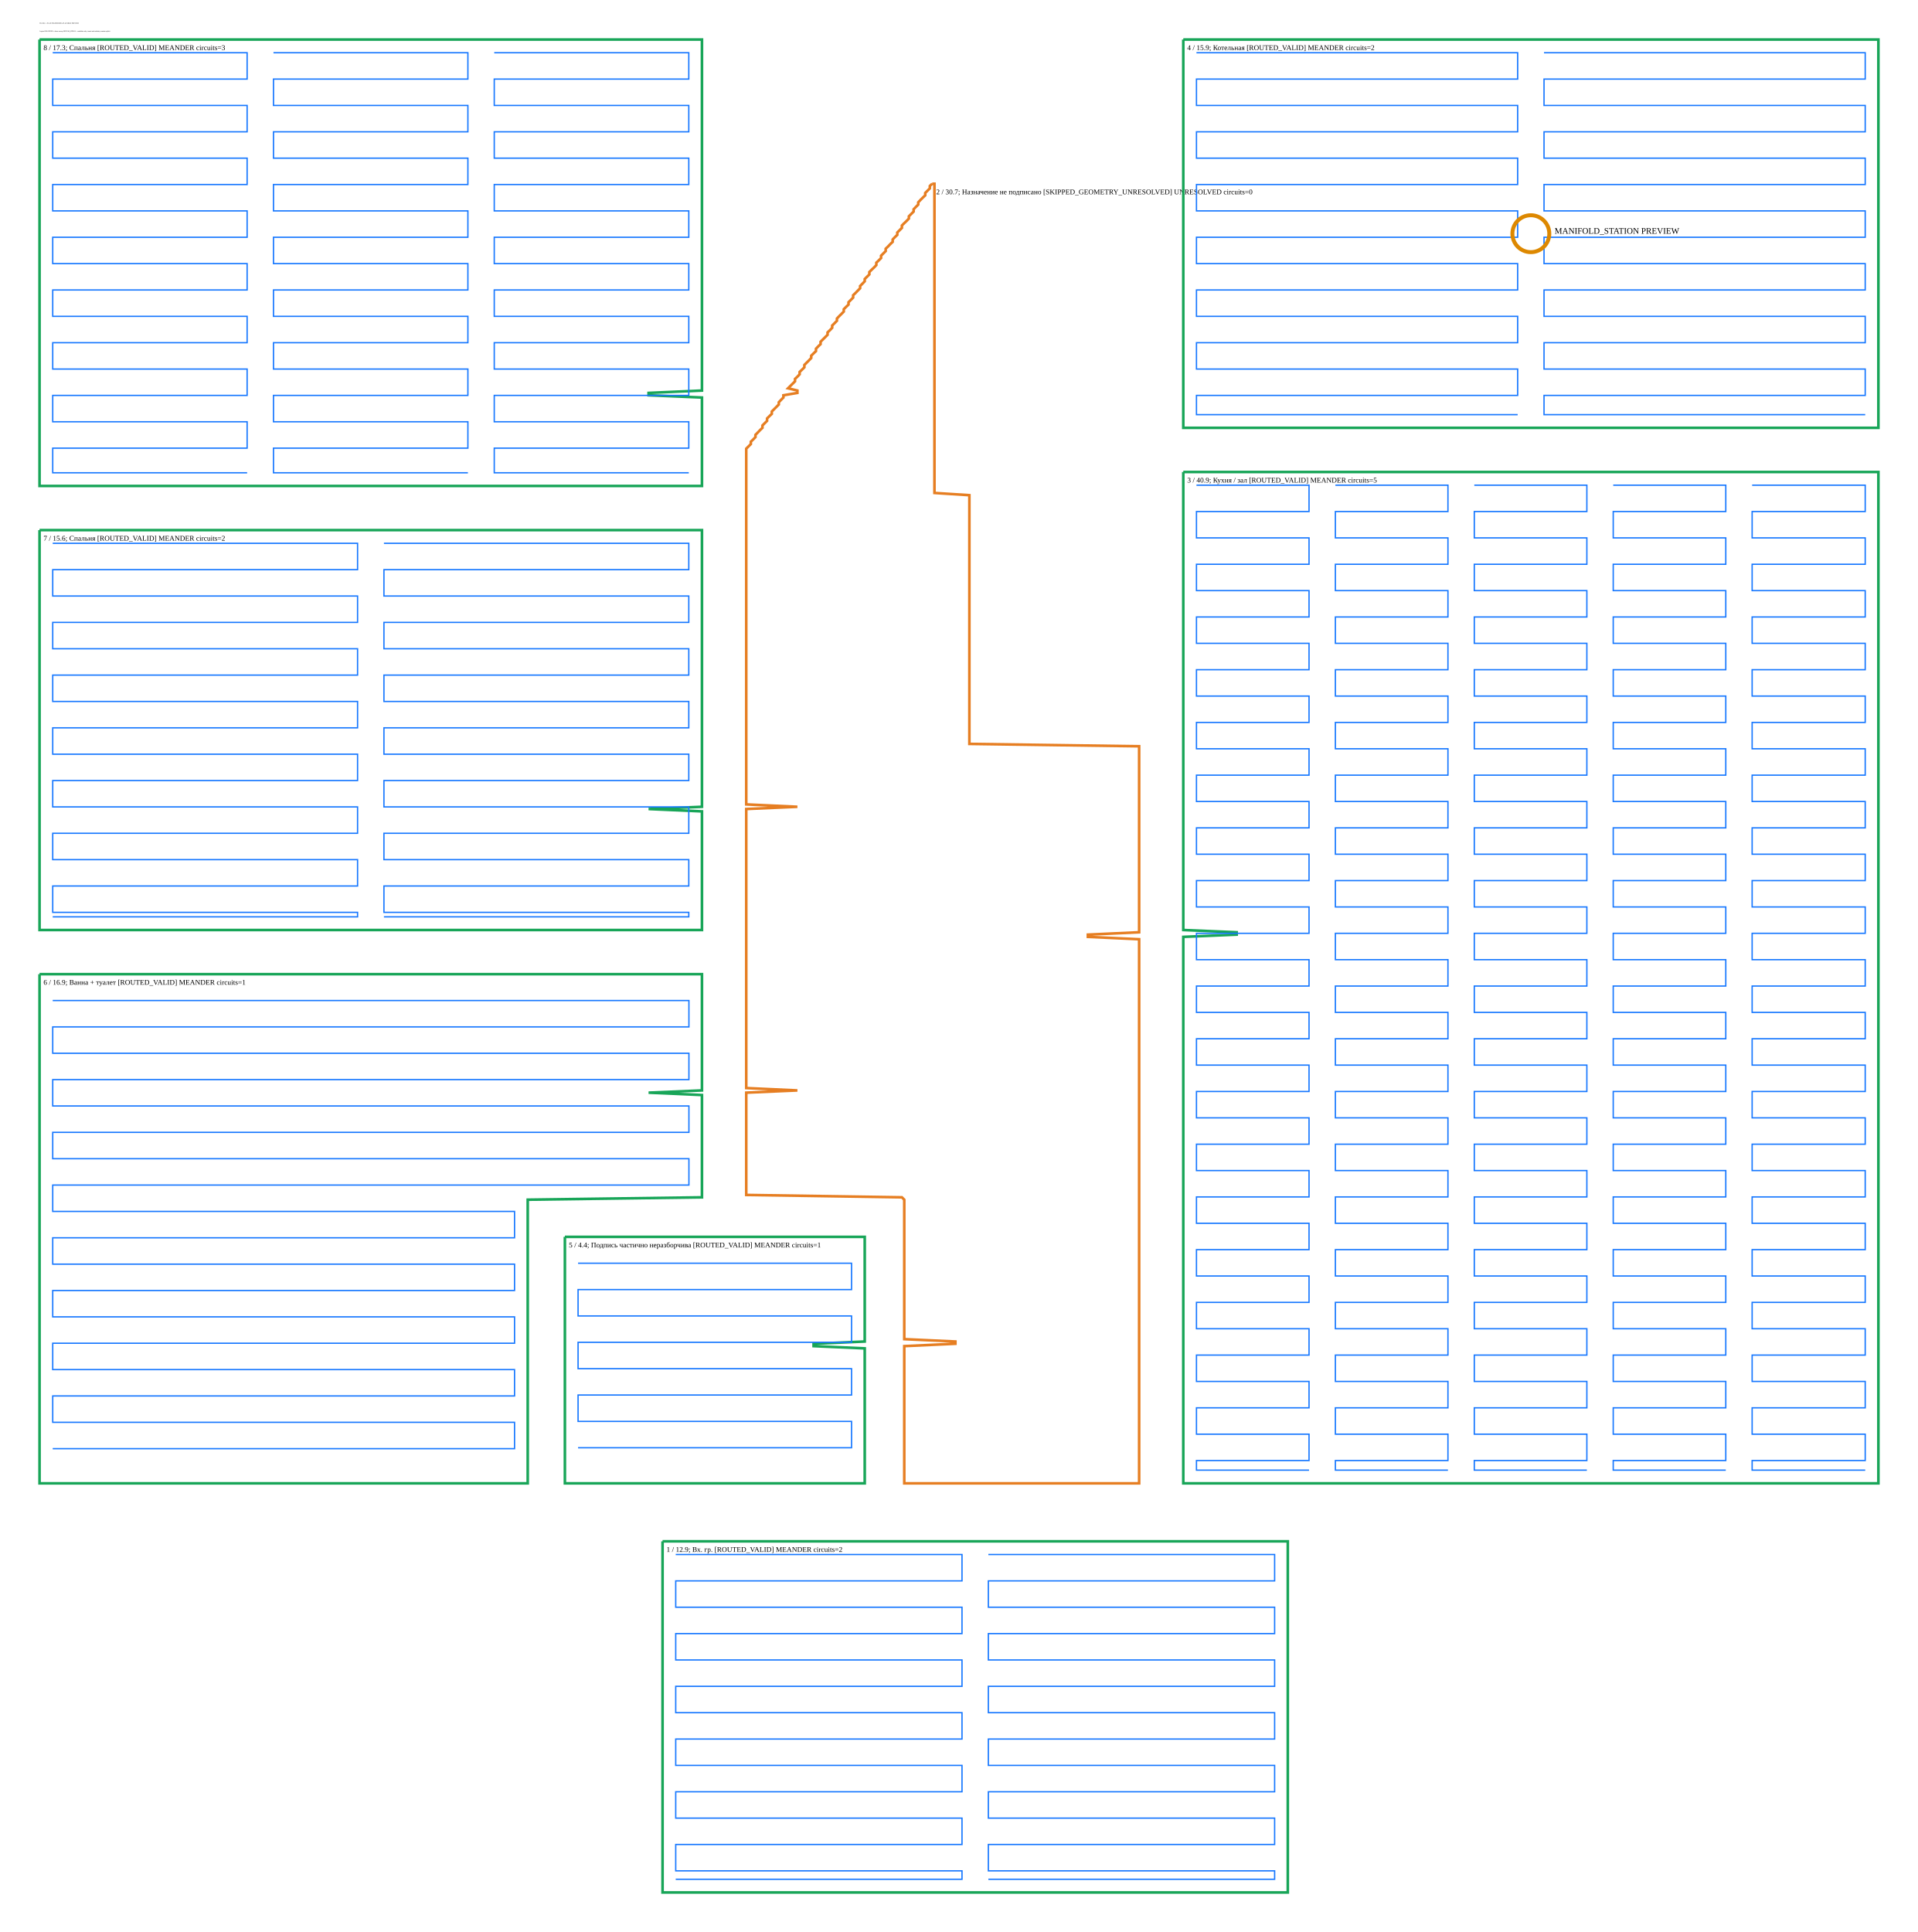
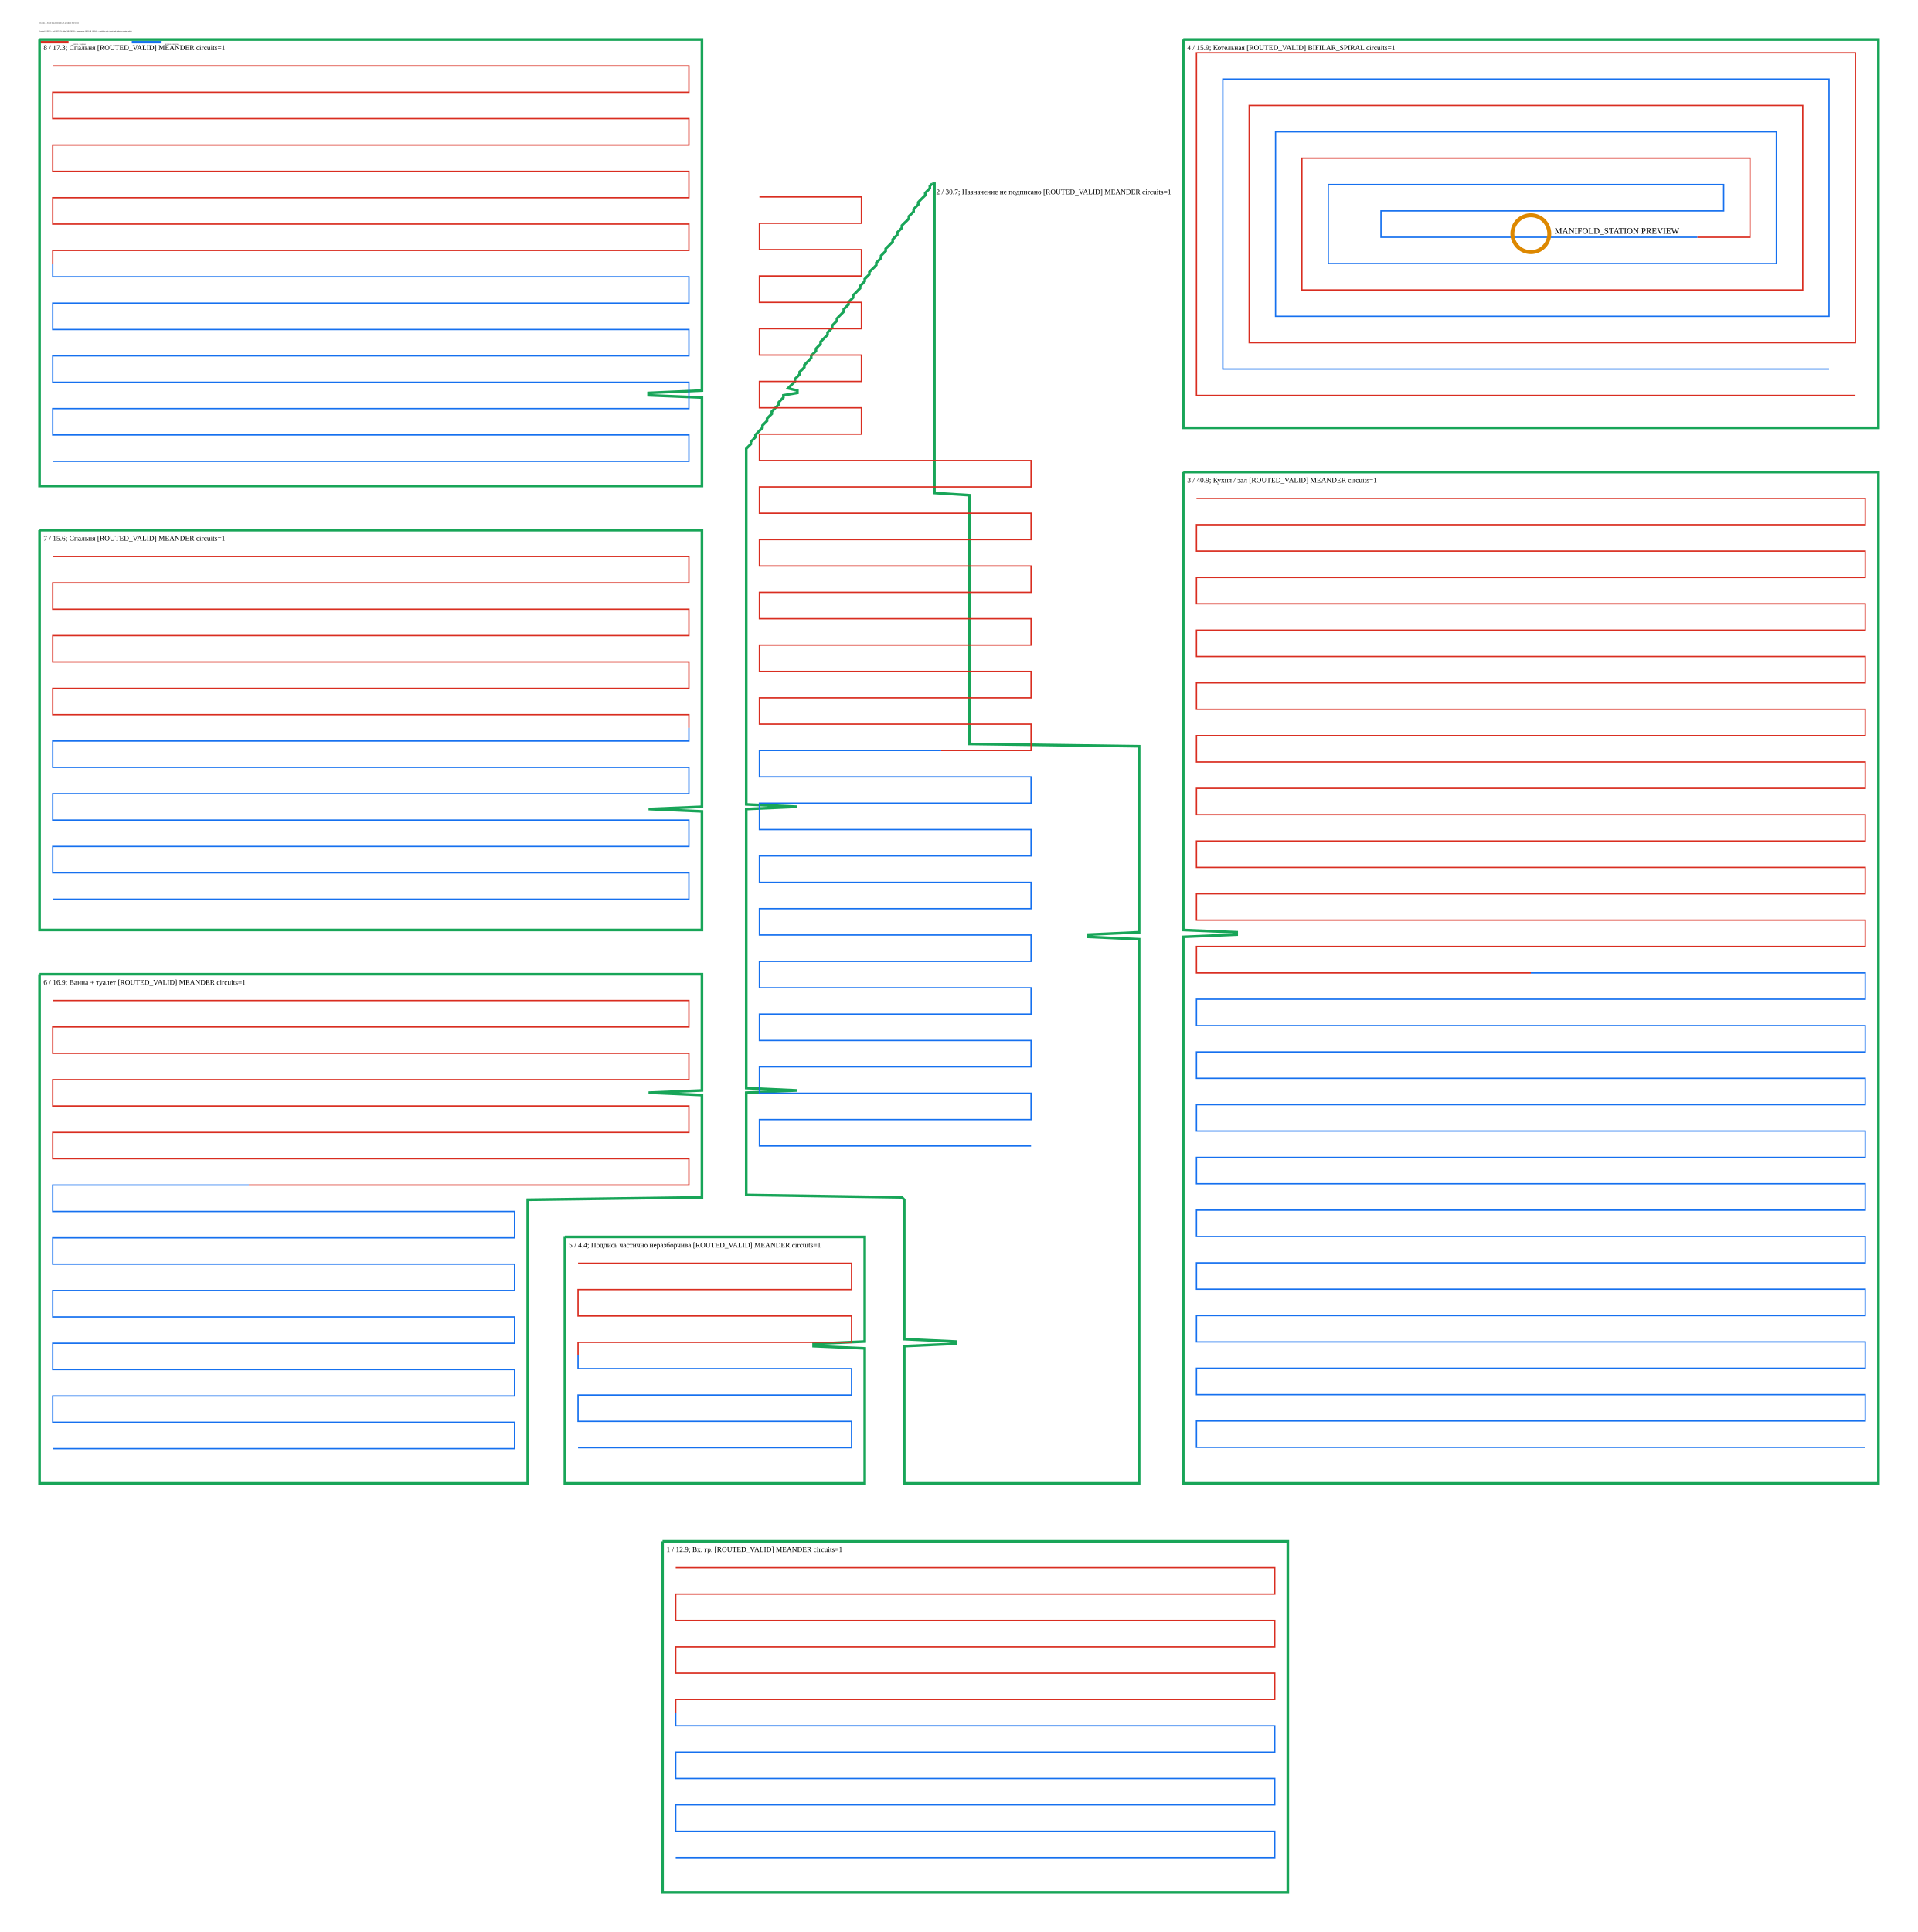
<svg xmlns="http://www.w3.org/2000/svg" viewBox="3969 5115 14552 14658">
  <text x="4269" y="5295">FLOOR_1_PLAN ENGINEERING-PLAUSIBLE PREVIEW</text>
-   <text x="4269" y="5355">Legend: MEANDER = dense sweep; BIFILAR_SPIRAL = candidate only; transit and authority remain explicit</text>
+   <text x="4269" y="5355">Legend: SUPPLY = red; RETURN = blue; MEANDER = dense sweep; BIFILAR_SPIRAL = candidate only; transit and authority remain explicit</text>
+   <g data-layer="legend">
+     <line data-flow-role="supply" x1="4269" y1="5435" x2="4489" y2="5435" stroke="#d92d20" stroke-width="18" />
+     <text x="4519" y="5455">SUPPLY / ПОДАЧА</text>
+     <line data-flow-role="return" x1="4969" y1="5435" x2="5189" y2="5435" stroke="#1570ef" stroke-width="18" />
+     <text x="5219" y="5455">RETURN / ОБРАТКА</text>
+   </g>
  <path data-layer="room-boundary" data-room-id="FLOOR_1_PLAN:d82596ad96a4009a:ROOM" d="M 8996,16809 L 8996,19473 L 13740,19473 L 13740,16809 L 8996,16809" fill="none" stroke="#18a558" stroke-width="20" />
-   <path data-layer="coverage-route" data-room-id="FLOOR_1_PLAN:d82596ad96a4009a:ROOM" data-circuit-id="FLOOR_1_PLAN:d82596ad96a4009a:ROOM/circuit-1" d="M 9096,16909 L 11268,16909 L 11268,16909 L 11268,17109 L 9096,17109 L 9096,17109 L 9096,17309 L 11268,17309 L 11268,17309 L 11268,17509 L 9096,17509 L 9096,17509 L 9096,17709 L 11268,17709 L 11268,17709 L 11268,17909 L 9096,17909 L 9096,17909 L 9096,18109 L 11268,18109 L 11268,18109 L 11268,18309 L 9096,18309 L 9096,18309 L 9096,18509 L 11268,18509 L 11268,18509 L 11268,18709 L 9096,18709 L 9096,18709 L 9096,18909 L 11268,18909 L 11268,18909 L 11268,19109 L 9096,19109 L 9096,19109 L 9096,19309 L 11268,19309 L 11268,19309 L 11268,19373 L 9096,19373" fill="none" stroke="#1677ff" stroke-width="10" />
-   <path data-layer="coverage-route" data-room-id="FLOOR_1_PLAN:d82596ad96a4009a:ROOM" data-circuit-id="FLOOR_1_PLAN:d82596ad96a4009a:ROOM/circuit-2" d="M 11468,16909 L 13640,16909 L 13640,16909 L 13640,17109 L 11468,17109 L 11468,17109 L 11468,17309 L 13640,17309 L 13640,17309 L 13640,17509 L 11468,17509 L 11468,17509 L 11468,17709 L 13640,17709 L 13640,17709 L 13640,17909 L 11468,17909 L 11468,17909 L 11468,18109 L 13640,18109 L 13640,18109 L 13640,18309 L 11468,18309 L 11468,18309 L 11468,18509 L 13640,18509 L 13640,18509 L 13640,18709 L 11468,18709 L 11468,18709 L 11468,18909 L 13640,18909 L 13640,18909 L 13640,19109 L 11468,19109 L 11468,19109 L 11468,19309 L 13640,19309 L 13640,19309 L 13640,19373 L 11468,19373" fill="none" stroke="#1677ff" stroke-width="10" />
-   <text x="9026" y="16889" font-size="55">1 / 12.9; Вх. гр. [ROUTED_VALID] MEANDER circuits=2</text>
-   <path data-layer="room-boundary" data-room-id="FLOOR_1_PLAN:23e1c19b1e8cd7bd:ROOM" d="M 11042,6509 L 11024,6526 L 11024,6544 L 11006,6562 L 10989,6579 L 10989,6597 L 10971,6614 L 10953,6632 L 10936,6650 L 10936,6667 L 10918,6685 L 10901,6703 L 10901,6720 L 10883,6738 L 10865,6756 L 10865,6773 L 10848,6791 L 10830,6808 L 10812,6826 L 10812,6844 L 10795,6861 L 10777,6879 L 10777,6897 L 10759,6914 L 10742,6932 L 10742,6950 L 10724,6967 L 10707,6985 L 10689,7002 L 10689,7020 L 10671,7038 L 10654,7055 L 10654,7073 L 10636,7091 L 10618,7108 L 10618,7126 L 10601,7144 L 10583,7161 L 10565,7179 L 10565,7197 L 10548,7214 L 10530,7232 L 10530,7249 L 10513,7267 L 10495,7285 L 10495,7302 L 10477,7320 L 10460,7338 L 10442,7355 L 10442,7373 L 10424,7391 L 10407,7408 L 10407,7426 L 10389,7443 L 10371,7461 L 10371,7479 L 10354,7496 L 10336,7514 L 10319,7532 L 10319,7549 L 10301,7567 L 10283,7585 L 10283,7602 L 10266,7620 L 10248,7637 L 10248,7655 L 10230,7673 L 10213,7690 L 10195,7708 L 10195,7726 L 10177,7743 L 10160,7761 L 10160,7779 L 10142,7796 L 10124,7814 L 10124,7831 L 10107,7849 L 10089,7867 L 10072,7884 L 10072,7902 L 10054,7920 L 10036,7937 L 10036,7955 L 10019,7973 L 10001,7990 L 10001,8008 L 9983,8026 L 9966,8043 L 9948,8061 L 10019,8078 L 10019,8096 L 9913,8114 L 9913,8131 L 9895,8149 L 9878,8167 L 9878,8184 L 9860,8202 L 9842,8220 L 9825,8237 L 9825,8255 L 9807,8272 L 9789,8290 L 9789,8308 L 9772,8325 L 9754,8343 L 9754,8361 L 9736,8378 L 9719,8396 L 9701,8414 L 9701,8431 L 9684,8449 L 9666,8466 L 9666,8484 L 9648,8502 L 9631,8519 L 9631,11218 L 10019,11236 L 9631,11253 L 9631,13370 L 10019,13388 L 9631,13405 L 9631,14181 L 10812,14199 L 10830,14217 L 10830,15275 L 11218,15293 L 11218,15310 L 10830,15328 L 10830,16369 L 12612,16369 L 12612,12241 L 12223,12223 L 12223,12206 L 12612,12188 L 12612,10777 L 11324,10759 L 11324,8872 L 11059,8855 L 11059,6509 L 11042,6509" fill="none" stroke="#e67e22" stroke-width="20" />
-   <text x="11072" y="6589" font-size="55">2 / 30.7; Назначение не подписано [SKIPPED_GEOMETRY_UNRESOLVED] UNRESOLVED circuits=0</text>
+   <path data-layer="coverage-route" data-flow-role="supply" data-room-id="FLOOR_1_PLAN:d82596ad96a4009a:ROOM" data-circuit-id="FLOOR_1_PLAN:d82596ad96a4009a:ROOM/circuit-1" d="M 9096,17009 L 13641,17009 L 13641,17209 L 9096,17209 L 9096,17409 L 13641,17409 L 13641,17609 L 9096,17609 L 9096,17809 L 13641,17809 L 13641,18009 L 9096,18009 L 9096,18109" fill="none" stroke="#d92d20" stroke-width="10" />
+   <path data-layer="coverage-route" data-flow-role="return" data-room-id="FLOOR_1_PLAN:d82596ad96a4009a:ROOM" data-circuit-id="FLOOR_1_PLAN:d82596ad96a4009a:ROOM/circuit-1" d="M 9096,18109 L 9096,18209 L 13641,18209 L 13641,18409 L 9096,18409 L 9096,18609 L 13641,18609 L 13641,18809 L 9096,18809 L 9096,19009 L 13641,19009 L 13641,19209 L 9096,19209" fill="none" stroke="#1570ef" stroke-width="10" />
+   <text x="9026" y="16889" font-size="55">1 / 12.9; Вх. гр. [ROUTED_VALID] MEANDER circuits=1</text>
+   <path data-layer="room-boundary" data-room-id="FLOOR_1_PLAN:23e1c19b1e8cd7bd:ROOM" d="M 11042,6509 L 11024,6526 L 11024,6544 L 11006,6562 L 10989,6579 L 10989,6597 L 10971,6614 L 10953,6632 L 10936,6650 L 10936,6667 L 10918,6685 L 10901,6703 L 10901,6720 L 10883,6738 L 10865,6756 L 10865,6773 L 10848,6791 L 10830,6808 L 10812,6826 L 10812,6844 L 10795,6861 L 10777,6879 L 10777,6897 L 10759,6914 L 10742,6932 L 10742,6950 L 10724,6967 L 10707,6985 L 10689,7002 L 10689,7020 L 10671,7038 L 10654,7055 L 10654,7073 L 10636,7091 L 10618,7108 L 10618,7126 L 10601,7144 L 10583,7161 L 10565,7179 L 10565,7197 L 10548,7214 L 10530,7232 L 10530,7249 L 10513,7267 L 10495,7285 L 10495,7302 L 10477,7320 L 10460,7338 L 10442,7355 L 10442,7373 L 10424,7391 L 10407,7408 L 10407,7426 L 10389,7443 L 10371,7461 L 10371,7479 L 10354,7496 L 10336,7514 L 10319,7532 L 10319,7549 L 10301,7567 L 10283,7585 L 10283,7602 L 10266,7620 L 10248,7637 L 10248,7655 L 10230,7673 L 10213,7690 L 10195,7708 L 10195,7726 L 10177,7743 L 10160,7761 L 10160,7779 L 10142,7796 L 10124,7814 L 10124,7831 L 10107,7849 L 10089,7867 L 10072,7884 L 10072,7902 L 10054,7920 L 10036,7937 L 10036,7955 L 10019,7973 L 10001,7990 L 10001,8008 L 9983,8026 L 9966,8043 L 9948,8061 L 10019,8078 L 10019,8096 L 9913,8114 L 9913,8131 L 9895,8149 L 9878,8167 L 9878,8184 L 9860,8202 L 9842,8220 L 9825,8237 L 9825,8255 L 9807,8272 L 9789,8290 L 9789,8308 L 9772,8325 L 9754,8343 L 9754,8361 L 9736,8378 L 9719,8396 L 9701,8414 L 9701,8431 L 9684,8449 L 9666,8466 L 9666,8484 L 9648,8502 L 9631,8519 L 9631,11218 L 10019,11236 L 9631,11253 L 9631,13370 L 10019,13388 L 9631,13405 L 9631,14181 L 10812,14199 L 10830,14217 L 10830,15275 L 11218,15293 L 11218,15310 L 10830,15328 L 10830,16369 L 12612,16369 L 12612,12241 L 12223,12223 L 12223,12206 L 12612,12188 L 12612,10777 L 11324,10759 L 11324,8872 L 11059,8855 L 11059,6509 L 11042,6509" fill="none" stroke="#18a558" stroke-width="20" />
+   <path data-layer="coverage-route" data-flow-role="supply" data-room-id="FLOOR_1_PLAN:23e1c19b1e8cd7bd:ROOM" data-circuit-id="FLOOR_1_PLAN:23e1c19b1e8cd7bd:ROOM/circuit-1" d="M 9731,6609 L 10505,6609 L 10505,6809 L 9731,6809 L 9731,7009 L 10505,7009 L 10505,7209 L 9731,7209 L 9731,7409 L 10505,7409 L 10505,7609 L 9731,7609 L 9731,7809 L 10505,7809 L 10505,8009 L 9731,8009 L 9731,8209 L 10505,8209 L 10505,8409 L 9731,8409 L 9731,8609 L 11792,8609 L 11792,8809 L 9731,8809 L 9731,9009 L 11792,9009 L 11792,9209 L 9731,9209 L 9731,9409 L 11792,9409 L 11792,9609 L 9731,9609 L 9731,9809 L 11792,9809 L 11792,10009 L 9731,10009 L 9731,10209 L 11792,10209 L 11792,10409 L 9731,10409 L 9731,10609 L 11792,10609 L 11792,10809 L 11110,10809" fill="none" stroke="#d92d20" stroke-width="10" />
+   <path data-layer="coverage-route" data-flow-role="return" data-room-id="FLOOR_1_PLAN:23e1c19b1e8cd7bd:ROOM" data-circuit-id="FLOOR_1_PLAN:23e1c19b1e8cd7bd:ROOM/circuit-1" d="M 11110,10809 L 9731,10809 L 9731,11009 L 11792,11009 L 11792,11209 L 9731,11209 L 9731,11409 L 11792,11409 L 11792,11609 L 9731,11609 L 9731,11809 L 11792,11809 L 11792,12009 L 9731,12009 L 9731,12209 L 11792,12209 L 11792,12409 L 9731,12409 L 9731,12609 L 11792,12609 L 11792,12809 L 9731,12809 L 9731,13009 L 11792,13009 L 11792,13209 L 9731,13209 L 9731,13409 L 11792,13409 L 11792,13609 L 9731,13609 L 9731,13809 L 11792,13809" fill="none" stroke="#1570ef" stroke-width="10" />
+   <text x="11072" y="6589" font-size="55">2 / 30.7; Назначение не подписано [ROUTED_VALID] MEANDER circuits=1</text>
  <path data-layer="room-boundary" data-room-id="FLOOR_1_PLAN:dbda1f3916917c37:ROOM" d="M 12947,8696 L 12947,12171 L 13352,12188 L 13352,12206 L 12947,12223 L 12947,16369 L 18221,16369 L 18221,8696 L 12947,8696" fill="none" stroke="#18a558" stroke-width="20" />
-   <path data-layer="coverage-route" data-room-id="FLOOR_1_PLAN:dbda1f3916917c37:ROOM" data-circuit-id="FLOOR_1_PLAN:dbda1f3916917c37:ROOM/circuit-1" d="M 13047,8796 L 13901,8796 L 13901,8796 L 13901,8996 L 13047,8996 L 13047,8996 L 13047,9196 L 13901,9196 L 13901,9196 L 13901,9396 L 13047,9396 L 13047,9396 L 13047,9596 L 13901,9596 L 13901,9596 L 13901,9796 L 13047,9796 L 13047,9796 L 13047,9996 L 13901,9996 L 13901,9996 L 13901,10196 L 13047,10196 L 13047,10196 L 13047,10396 L 13901,10396 L 13901,10396 L 13901,10596 L 13047,10596 L 13047,10596 L 13047,10796 L 13901,10796 L 13901,10796 L 13901,10996 L 13047,10996 L 13047,10996 L 13047,11196 L 13901,11196 L 13901,11196 L 13901,11396 L 13047,11396 L 13047,11396 L 13047,11596 L 13901,11596 L 13901,11596 L 13901,11796 L 13047,11796 L 13047,11796 L 13047,11996 L 13901,11996 L 13901,11996 L 13901,12196 L 13047,12196 L 13047,12196 L 13047,12396 L 13901,12396 L 13901,12396 L 13901,12596 L 13047,12596 L 13047,12596 L 13047,12796 L 13901,12796 L 13901,12796 L 13901,12996 L 13047,12996 L 13047,12996 L 13047,13196 L 13901,13196 L 13901,13196 L 13901,13396 L 13047,13396 L 13047,13396 L 13047,13596 L 13901,13596 L 13901,13596 L 13901,13796 L 13047,13796 L 13047,13796 L 13047,13996 L 13901,13996 L 13901,13996 L 13901,14196 L 13047,14196 L 13047,14196 L 13047,14396 L 13901,14396 L 13901,14396 L 13901,14596 L 13047,14596 L 13047,14596 L 13047,14796 L 13901,14796 L 13901,14796 L 13901,14996 L 13047,14996 L 13047,14996 L 13047,15196 L 13901,15196 L 13901,15196 L 13901,15396 L 13047,15396 L 13047,15396 L 13047,15596 L 13901,15596 L 13901,15596 L 13901,15796 L 13047,15796 L 13047,15796 L 13047,15996 L 13901,15996 L 13901,15996 L 13901,16196 L 13047,16196 L 13047,16196 L 13047,16269 L 13901,16269" fill="none" stroke="#1677ff" stroke-width="10" />
-   <path data-layer="coverage-route" data-room-id="FLOOR_1_PLAN:dbda1f3916917c37:ROOM" data-circuit-id="FLOOR_1_PLAN:dbda1f3916917c37:ROOM/circuit-2" d="M 14101,8796 L 14955,8796 L 14955,8796 L 14955,8996 L 14101,8996 L 14101,8996 L 14101,9196 L 14955,9196 L 14955,9196 L 14955,9396 L 14101,9396 L 14101,9396 L 14101,9596 L 14955,9596 L 14955,9596 L 14955,9796 L 14101,9796 L 14101,9796 L 14101,9996 L 14955,9996 L 14955,9996 L 14955,10196 L 14101,10196 L 14101,10196 L 14101,10396 L 14955,10396 L 14955,10396 L 14955,10596 L 14101,10596 L 14101,10596 L 14101,10796 L 14955,10796 L 14955,10796 L 14955,10996 L 14101,10996 L 14101,10996 L 14101,11196 L 14955,11196 L 14955,11196 L 14955,11396 L 14101,11396 L 14101,11396 L 14101,11596 L 14955,11596 L 14955,11596 L 14955,11796 L 14101,11796 L 14101,11796 L 14101,11996 L 14955,11996 L 14955,11996 L 14955,12196 L 14101,12196 L 14101,12196 L 14101,12396 L 14955,12396 L 14955,12396 L 14955,12596 L 14101,12596 L 14101,12596 L 14101,12796 L 14955,12796 L 14955,12796 L 14955,12996 L 14101,12996 L 14101,12996 L 14101,13196 L 14955,13196 L 14955,13196 L 14955,13396 L 14101,13396 L 14101,13396 L 14101,13596 L 14955,13596 L 14955,13596 L 14955,13796 L 14101,13796 L 14101,13796 L 14101,13996 L 14955,13996 L 14955,13996 L 14955,14196 L 14101,14196 L 14101,14196 L 14101,14396 L 14955,14396 L 14955,14396 L 14955,14596 L 14101,14596 L 14101,14596 L 14101,14796 L 14955,14796 L 14955,14796 L 14955,14996 L 14101,14996 L 14101,14996 L 14101,15196 L 14955,15196 L 14955,15196 L 14955,15396 L 14101,15396 L 14101,15396 L 14101,15596 L 14955,15596 L 14955,15596 L 14955,15796 L 14101,15796 L 14101,15796 L 14101,15996 L 14955,15996 L 14955,15996 L 14955,16196 L 14101,16196 L 14101,16196 L 14101,16269 L 14955,16269" fill="none" stroke="#1677ff" stroke-width="10" />
-   <path data-layer="coverage-route" data-room-id="FLOOR_1_PLAN:dbda1f3916917c37:ROOM" data-circuit-id="FLOOR_1_PLAN:dbda1f3916917c37:ROOM/circuit-3" d="M 15155,8796 L 16009,8796 L 16009,8796 L 16009,8996 L 15155,8996 L 15155,8996 L 15155,9196 L 16009,9196 L 16009,9196 L 16009,9396 L 15155,9396 L 15155,9396 L 15155,9596 L 16009,9596 L 16009,9596 L 16009,9796 L 15155,9796 L 15155,9796 L 15155,9996 L 16009,9996 L 16009,9996 L 16009,10196 L 15155,10196 L 15155,10196 L 15155,10396 L 16009,10396 L 16009,10396 L 16009,10596 L 15155,10596 L 15155,10596 L 15155,10796 L 16009,10796 L 16009,10796 L 16009,10996 L 15155,10996 L 15155,10996 L 15155,11196 L 16009,11196 L 16009,11196 L 16009,11396 L 15155,11396 L 15155,11396 L 15155,11596 L 16009,11596 L 16009,11596 L 16009,11796 L 15155,11796 L 15155,11796 L 15155,11996 L 16009,11996 L 16009,11996 L 16009,12196 L 15155,12196 L 15155,12196 L 15155,12396 L 16009,12396 L 16009,12396 L 16009,12596 L 15155,12596 L 15155,12596 L 15155,12796 L 16009,12796 L 16009,12796 L 16009,12996 L 15155,12996 L 15155,12996 L 15155,13196 L 16009,13196 L 16009,13196 L 16009,13396 L 15155,13396 L 15155,13396 L 15155,13596 L 16009,13596 L 16009,13596 L 16009,13796 L 15155,13796 L 15155,13796 L 15155,13996 L 16009,13996 L 16009,13996 L 16009,14196 L 15155,14196 L 15155,14196 L 15155,14396 L 16009,14396 L 16009,14396 L 16009,14596 L 15155,14596 L 15155,14596 L 15155,14796 L 16009,14796 L 16009,14796 L 16009,14996 L 15155,14996 L 15155,14996 L 15155,15196 L 16009,15196 L 16009,15196 L 16009,15396 L 15155,15396 L 15155,15396 L 15155,15596 L 16009,15596 L 16009,15596 L 16009,15796 L 15155,15796 L 15155,15796 L 15155,15996 L 16009,15996 L 16009,15996 L 16009,16196 L 15155,16196 L 15155,16196 L 15155,16269 L 16009,16269" fill="none" stroke="#1677ff" stroke-width="10" />
-   <path data-layer="coverage-route" data-room-id="FLOOR_1_PLAN:dbda1f3916917c37:ROOM" data-circuit-id="FLOOR_1_PLAN:dbda1f3916917c37:ROOM/circuit-4" d="M 16209,8796 L 17063,8796 L 17063,8796 L 17063,8996 L 16209,8996 L 16209,8996 L 16209,9196 L 17063,9196 L 17063,9196 L 17063,9396 L 16209,9396 L 16209,9396 L 16209,9596 L 17063,9596 L 17063,9596 L 17063,9796 L 16209,9796 L 16209,9796 L 16209,9996 L 17063,9996 L 17063,9996 L 17063,10196 L 16209,10196 L 16209,10196 L 16209,10396 L 17063,10396 L 17063,10396 L 17063,10596 L 16209,10596 L 16209,10596 L 16209,10796 L 17063,10796 L 17063,10796 L 17063,10996 L 16209,10996 L 16209,10996 L 16209,11196 L 17063,11196 L 17063,11196 L 17063,11396 L 16209,11396 L 16209,11396 L 16209,11596 L 17063,11596 L 17063,11596 L 17063,11796 L 16209,11796 L 16209,11796 L 16209,11996 L 17063,11996 L 17063,11996 L 17063,12196 L 16209,12196 L 16209,12196 L 16209,12396 L 17063,12396 L 17063,12396 L 17063,12596 L 16209,12596 L 16209,12596 L 16209,12796 L 17063,12796 L 17063,12796 L 17063,12996 L 16209,12996 L 16209,12996 L 16209,13196 L 17063,13196 L 17063,13196 L 17063,13396 L 16209,13396 L 16209,13396 L 16209,13596 L 17063,13596 L 17063,13596 L 17063,13796 L 16209,13796 L 16209,13796 L 16209,13996 L 17063,13996 L 17063,13996 L 17063,14196 L 16209,14196 L 16209,14196 L 16209,14396 L 17063,14396 L 17063,14396 L 17063,14596 L 16209,14596 L 16209,14596 L 16209,14796 L 17063,14796 L 17063,14796 L 17063,14996 L 16209,14996 L 16209,14996 L 16209,15196 L 17063,15196 L 17063,15196 L 17063,15396 L 16209,15396 L 16209,15396 L 16209,15596 L 17063,15596 L 17063,15596 L 17063,15796 L 16209,15796 L 16209,15796 L 16209,15996 L 17063,15996 L 17063,15996 L 17063,16196 L 16209,16196 L 16209,16196 L 16209,16269 L 17063,16269" fill="none" stroke="#1677ff" stroke-width="10" />
-   <path data-layer="coverage-route" data-room-id="FLOOR_1_PLAN:dbda1f3916917c37:ROOM" data-circuit-id="FLOOR_1_PLAN:dbda1f3916917c37:ROOM/circuit-5" d="M 17263,8796 L 18121,8796 L 18121,8796 L 18121,8996 L 17263,8996 L 17263,8996 L 17263,9196 L 18121,9196 L 18121,9196 L 18121,9396 L 17263,9396 L 17263,9396 L 17263,9596 L 18121,9596 L 18121,9596 L 18121,9796 L 17263,9796 L 17263,9796 L 17263,9996 L 18121,9996 L 18121,9996 L 18121,10196 L 17263,10196 L 17263,10196 L 17263,10396 L 18121,10396 L 18121,10396 L 18121,10596 L 17263,10596 L 17263,10596 L 17263,10796 L 18121,10796 L 18121,10796 L 18121,10996 L 17263,10996 L 17263,10996 L 17263,11196 L 18121,11196 L 18121,11196 L 18121,11396 L 17263,11396 L 17263,11396 L 17263,11596 L 18121,11596 L 18121,11596 L 18121,11796 L 17263,11796 L 17263,11796 L 17263,11996 L 18121,11996 L 18121,11996 L 18121,12196 L 17263,12196 L 17263,12196 L 17263,12396 L 18121,12396 L 18121,12396 L 18121,12596 L 17263,12596 L 17263,12596 L 17263,12796 L 18121,12796 L 18121,12796 L 18121,12996 L 17263,12996 L 17263,12996 L 17263,13196 L 18121,13196 L 18121,13196 L 18121,13396 L 17263,13396 L 17263,13396 L 17263,13596 L 18121,13596 L 18121,13596 L 18121,13796 L 17263,13796 L 17263,13796 L 17263,13996 L 18121,13996 L 18121,13996 L 18121,14196 L 17263,14196 L 17263,14196 L 17263,14396 L 18121,14396 L 18121,14396 L 18121,14596 L 17263,14596 L 17263,14596 L 17263,14796 L 18121,14796 L 18121,14796 L 18121,14996 L 17263,14996 L 17263,14996 L 17263,15196 L 18121,15196 L 18121,15196 L 18121,15396 L 17263,15396 L 17263,15396 L 17263,15596 L 18121,15596 L 18121,15596 L 18121,15796 L 17263,15796 L 17263,15796 L 17263,15996 L 18121,15996 L 18121,15996 L 18121,16196 L 17263,16196 L 17263,16196 L 17263,16269 L 18121,16269" fill="none" stroke="#1677ff" stroke-width="10" />
-   <text x="12977" y="8776" font-size="55">3 / 40.9; Кухня / зал [ROUTED_VALID] MEANDER circuits=5</text>
+   <path data-layer="coverage-route" data-flow-role="supply" data-room-id="FLOOR_1_PLAN:dbda1f3916917c37:ROOM" data-circuit-id="FLOOR_1_PLAN:dbda1f3916917c37:ROOM/circuit-1" d="M 13047,8896 L 18121,8896 L 18121,9096 L 13047,9096 L 13047,9296 L 18121,9296 L 18121,9496 L 13047,9496 L 13047,9696 L 18121,9696 L 18121,9896 L 13047,9896 L 13047,10096 L 18121,10096 L 18121,10296 L 13047,10296 L 13047,10496 L 18121,10496 L 18121,10696 L 13047,10696 L 13047,10896 L 18121,10896 L 18121,11096 L 13047,11096 L 13047,11296 L 18121,11296 L 18121,11496 L 13047,11496 L 13047,11696 L 18121,11696 L 18121,11896 L 13047,11896 L 13047,12096 L 18121,12096 L 18121,12296 L 13047,12296 L 13047,12496 L 15584,12496" fill="none" stroke="#d92d20" stroke-width="10" />
+   <path data-layer="coverage-route" data-flow-role="return" data-room-id="FLOOR_1_PLAN:dbda1f3916917c37:ROOM" data-circuit-id="FLOOR_1_PLAN:dbda1f3916917c37:ROOM/circuit-1" d="M 15584,12496 L 18121,12496 L 18121,12696 L 13047,12696 L 13047,12896 L 18121,12896 L 18121,13096 L 13047,13096 L 13047,13296 L 18121,13296 L 18121,13496 L 13047,13496 L 13047,13696 L 18121,13696 L 18121,13896 L 13047,13896 L 13047,14096 L 18121,14096 L 18121,14296 L 13047,14296 L 13047,14496 L 18121,14496 L 18121,14696 L 13047,14696 L 13047,14896 L 18121,14896 L 18121,15096 L 13047,15096 L 13047,15296 L 18121,15296 L 18121,15496 L 13047,15496 L 13047,15696 L 18121,15696 L 18121,15896 L 13047,15896 L 13047,16096 L 18121,16096" fill="none" stroke="#1570ef" stroke-width="10" />
+   <text x="12977" y="8776" font-size="55">3 / 40.9; Кухня / зал [ROUTED_VALID] MEANDER circuits=1</text>
  <path data-layer="room-boundary" data-room-id="FLOOR_1_PLAN:2c35c0ccf04544b4:ROOM" d="M 12947,5415 L 12947,8361 L 18221,8361 L 18221,5415 L 12947,5415" fill="none" stroke="#18a558" stroke-width="20" />
-   <path data-layer="coverage-route" data-room-id="FLOOR_1_PLAN:2c35c0ccf04544b4:ROOM" data-circuit-id="FLOOR_1_PLAN:2c35c0ccf04544b4:ROOM/circuit-1" d="M 13047,5515 L 15484,5515 L 15484,5515 L 15484,5715 L 13047,5715 L 13047,5715 L 13047,5915 L 15484,5915 L 15484,5915 L 15484,6115 L 13047,6115 L 13047,6115 L 13047,6315 L 15484,6315 L 15484,6315 L 15484,6515 L 13047,6515 L 13047,6515 L 13047,6715 L 15484,6715 L 15484,6715 L 15484,6915 L 13047,6915 L 13047,6915 L 13047,7115 L 15484,7115 L 15484,7115 L 15484,7315 L 13047,7315 L 13047,7315 L 13047,7515 L 15484,7515 L 15484,7515 L 15484,7715 L 13047,7715 L 13047,7715 L 13047,7915 L 15484,7915 L 15484,7915 L 15484,8115 L 13047,8115 L 13047,8115 L 13047,8261 L 15484,8261" fill="none" stroke="#1677ff" stroke-width="10" />
-   <path data-layer="coverage-route" data-room-id="FLOOR_1_PLAN:2c35c0ccf04544b4:ROOM" data-circuit-id="FLOOR_1_PLAN:2c35c0ccf04544b4:ROOM/circuit-2" d="M 15684,5515 L 18121,5515 L 18121,5515 L 18121,5715 L 15684,5715 L 15684,5715 L 15684,5915 L 18121,5915 L 18121,5915 L 18121,6115 L 15684,6115 L 15684,6115 L 15684,6315 L 18121,6315 L 18121,6315 L 18121,6515 L 15684,6515 L 15684,6515 L 15684,6715 L 18121,6715 L 18121,6715 L 18121,6915 L 15684,6915 L 15684,6915 L 15684,7115 L 18121,7115 L 18121,7115 L 18121,7315 L 15684,7315 L 15684,7315 L 15684,7515 L 18121,7515 L 18121,7515 L 18121,7715 L 15684,7715 L 15684,7715 L 15684,7915 L 18121,7915 L 18121,7915 L 18121,8115 L 15684,8115 L 15684,8115 L 15684,8261 L 18121,8261" fill="none" stroke="#1677ff" stroke-width="10" />
-   <text x="12977" y="5495" font-size="55">4 / 15.9; Котельная [ROUTED_VALID] MEANDER circuits=2</text>
+   <path data-layer="coverage-route" data-flow-role="supply" data-room-id="FLOOR_1_PLAN:2c35c0ccf04544b4:ROOM" data-circuit-id="FLOOR_1_PLAN:2c35c0ccf04544b4:ROOM/circuit-1" d="M 18047,8115 L 13047,8115 L 13047,5515 L 18047,5515 L 18047,7715 L 13447,7715 L 13447,5915 L 17647,5915 L 17647,7315 L 13847,7315 L 13847,6315 L 17247,6315 L 17247,6915 L 16847,6915" fill="none" stroke="#d92d20" stroke-width="10" />
+   <path data-layer="coverage-route" data-flow-role="return" data-room-id="FLOOR_1_PLAN:2c35c0ccf04544b4:ROOM" data-circuit-id="FLOOR_1_PLAN:2c35c0ccf04544b4:ROOM/circuit-1" d="M 16847,6915 L 14447,6915 L 14447,6715 L 17047,6715 L 17047,6515 L 14047,6515 L 14047,7115 L 17447,7115 L 17447,6115 L 13647,6115 L 13647,7515 L 17847,7515 L 17847,5715 L 13247,5715 L 13247,7915 L 17847,7915" fill="none" stroke="#1570ef" stroke-width="10" />
+   <text x="12977" y="5495" font-size="55">4 / 15.9; Котельная [ROUTED_VALID] BIFILAR_SPIRAL circuits=1</text>
  <path data-layer="room-boundary" data-room-id="FLOOR_1_PLAN:e8abc7453895cbf7:ROOM" d="M 8255,14499 L 8255,16369 L 10530,16369 L 10530,15345 L 10142,15328 L 10142,15310 L 10530,15293 L 10530,14499 L 8255,14499" fill="none" stroke="#18a558" stroke-width="20" />
-   <path data-layer="coverage-route" data-room-id="FLOOR_1_PLAN:e8abc7453895cbf7:ROOM" data-circuit-id="FLOOR_1_PLAN:e8abc7453895cbf7:ROOM/circuit-1" d="M 8355,14699 L 10430,14699 L 10430,14899 L 8355,14899 L 8355,15099 L 10430,15099 L 10430,15299 L 8355,15299 L 8355,15499 L 10430,15499 L 10430,15699 L 8355,15699 L 8355,15899 L 10430,15899 L 10430,16099 L 8355,16099" fill="none" stroke="#1677ff" stroke-width="10" />
+   <path data-layer="coverage-route" data-flow-role="supply" data-room-id="FLOOR_1_PLAN:e8abc7453895cbf7:ROOM" data-circuit-id="FLOOR_1_PLAN:e8abc7453895cbf7:ROOM/circuit-1" d="M 8355,14699 L 10430,14699 L 10430,14899 L 8355,14899 L 8355,15099 L 10430,15099 L 10430,15299 L 8355,15299 L 8355,15399" fill="none" stroke="#d92d20" stroke-width="10" />
+   <path data-layer="coverage-route" data-flow-role="return" data-room-id="FLOOR_1_PLAN:e8abc7453895cbf7:ROOM" data-circuit-id="FLOOR_1_PLAN:e8abc7453895cbf7:ROOM/circuit-1" d="M 8355,15399 L 8355,15499 L 10430,15499 L 10430,15699 L 8355,15699 L 8355,15899 L 10430,15899 L 10430,16099 L 8355,16099" fill="none" stroke="#1570ef" stroke-width="10" />
  <text x="8285" y="14579" font-size="55">5 / 4.4; Подпись частично неразборчива [ROUTED_VALID] MEANDER circuits=1</text>
  <path data-layer="room-boundary" data-room-id="FLOOR_1_PLAN:4767e90a4e019716:ROOM" d="M 4269,12506 L 4269,16369 L 7973,16369 L 7973,14217 L 9295,14199 L 9295,13423 L 8890,13405 L 9295,13388 L 9295,12506 L 4269,12506" fill="none" stroke="#18a558" stroke-width="20" />
-   <path data-layer="coverage-route" data-room-id="FLOOR_1_PLAN:4767e90a4e019716:ROOM" data-circuit-id="FLOOR_1_PLAN:4767e90a4e019716:ROOM/circuit-1" d="M 4369,12706 L 9196,12706 L 9196,12906 L 4369,12906 L 4369,13106 L 9196,13106 L 9196,13306 L 4369,13306 L 4369,13506 L 9196,13506 L 9196,13706 L 4369,13706 L 4369,13906 L 9196,13906 L 9196,14106 L 4369,14106 L 4369,14306 L 7873,14306 L 7873,14506 L 4369,14506 L 4369,14706 L 7873,14706 L 7873,14906 L 4369,14906 L 4369,15106 L 7873,15106 L 7873,15306 L 4369,15306 L 4369,15506 L 7873,15506 L 7873,15706 L 4369,15706 L 4369,15906 L 7873,15906 L 7873,16106 L 4369,16106" fill="none" stroke="#1677ff" stroke-width="10" />
+   <path data-layer="coverage-route" data-flow-role="supply" data-room-id="FLOOR_1_PLAN:4767e90a4e019716:ROOM" data-circuit-id="FLOOR_1_PLAN:4767e90a4e019716:ROOM/circuit-1" d="M 4369,12706 L 9196,12706 L 9196,12906 L 4369,12906 L 4369,13106 L 9196,13106 L 9196,13306 L 4369,13306 L 4369,13506 L 9196,13506 L 9196,13706 L 4369,13706 L 4369,13906 L 9196,13906 L 9196,14106 L 5857,14106" fill="none" stroke="#d92d20" stroke-width="10" />
+   <path data-layer="coverage-route" data-flow-role="return" data-room-id="FLOOR_1_PLAN:4767e90a4e019716:ROOM" data-circuit-id="FLOOR_1_PLAN:4767e90a4e019716:ROOM/circuit-1" d="M 5857,14106 L 4369,14106 L 4369,14306 L 7873,14306 L 7873,14506 L 4369,14506 L 4369,14706 L 7873,14706 L 7873,14906 L 4369,14906 L 4369,15106 L 7873,15106 L 7873,15306 L 4369,15306 L 4369,15506 L 7873,15506 L 7873,15706 L 4369,15706 L 4369,15906 L 7873,15906 L 7873,16106 L 4369,16106" fill="none" stroke="#1570ef" stroke-width="10" />
  <text x="4299" y="12586" font-size="55">6 / 16.9; Ванна + туалет [ROUTED_VALID] MEANDER circuits=1</text>
  <path data-layer="room-boundary" data-room-id="FLOOR_1_PLAN:8c25b2af4cb28379:ROOM" d="M 4269,9137 L 4269,12171 L 9295,12171 L 9295,11271 L 8890,11253 L 9295,11236 L 9295,9137 L 4269,9137" fill="none" stroke="#18a558" stroke-width="20" />
-   <path data-layer="coverage-route" data-room-id="FLOOR_1_PLAN:8c25b2af4cb28379:ROOM" data-circuit-id="FLOOR_1_PLAN:8c25b2af4cb28379:ROOM/circuit-1" d="M 4369,9237 L 6682,9237 L 6682,9237 L 6682,9437 L 4369,9437 L 4369,9437 L 4369,9637 L 6682,9637 L 6682,9637 L 6682,9837 L 4369,9837 L 4369,9837 L 4369,10037 L 6682,10037 L 6682,10037 L 6682,10237 L 4369,10237 L 4369,10237 L 4369,10437 L 6682,10437 L 6682,10437 L 6682,10637 L 4369,10637 L 4369,10637 L 4369,10837 L 6682,10837 L 6682,10837 L 6682,11037 L 4369,11037 L 4369,11037 L 4369,11237 L 6682,11237 L 6682,11237 L 6682,11437 L 4369,11437 L 4369,11437 L 4369,11637 L 6682,11637 L 6682,11637 L 6682,11837 L 4369,11837 L 4369,11837 L 4369,12037 L 6682,12037 L 6682,12037 L 6682,12071 L 4369,12071" fill="none" stroke="#1677ff" stroke-width="10" />
-   <path data-layer="coverage-route" data-room-id="FLOOR_1_PLAN:8c25b2af4cb28379:ROOM" data-circuit-id="FLOOR_1_PLAN:8c25b2af4cb28379:ROOM/circuit-2" d="M 6882,9237 L 9195,9237 L 9195,9237 L 9195,9437 L 6882,9437 L 6882,9437 L 6882,9637 L 9195,9637 L 9195,9637 L 9195,9837 L 6882,9837 L 6882,9837 L 6882,10037 L 9195,10037 L 9195,10037 L 9195,10237 L 6882,10237 L 6882,10237 L 6882,10437 L 9195,10437 L 9195,10437 L 9195,10637 L 6882,10637 L 6882,10637 L 6882,10837 L 9195,10837 L 9195,10837 L 9195,11037 L 6882,11037 L 6882,11037 L 6882,11237 L 9195,11237 L 9195,11237 L 9195,11437 L 6882,11437 L 6882,11437 L 6882,11637 L 9195,11637 L 9195,11637 L 9195,11837 L 6882,11837 L 6882,11837 L 6882,12037 L 9195,12037 L 9195,12037 L 9195,12071 L 6882,12071" fill="none" stroke="#1677ff" stroke-width="10" />
-   <text x="4299" y="9217" font-size="55">7 / 15.6; Спальня [ROUTED_VALID] MEANDER circuits=2</text>
+   <path data-layer="coverage-route" data-flow-role="supply" data-room-id="FLOOR_1_PLAN:8c25b2af4cb28379:ROOM" data-circuit-id="FLOOR_1_PLAN:8c25b2af4cb28379:ROOM/circuit-1" d="M 4369,9337 L 9196,9337 L 9196,9537 L 4369,9537 L 4369,9737 L 9196,9737 L 9196,9937 L 4369,9937 L 4369,10137 L 9196,10137 L 9196,10337 L 4369,10337 L 4369,10537 L 9196,10537 L 9196,10637" fill="none" stroke="#d92d20" stroke-width="10" />
+   <path data-layer="coverage-route" data-flow-role="return" data-room-id="FLOOR_1_PLAN:8c25b2af4cb28379:ROOM" data-circuit-id="FLOOR_1_PLAN:8c25b2af4cb28379:ROOM/circuit-1" d="M 9196,10637 L 9196,10737 L 4369,10737 L 4369,10937 L 9196,10937 L 9196,11137 L 4369,11137 L 4369,11337 L 9196,11337 L 9196,11537 L 4369,11537 L 4369,11737 L 9196,11737 L 9196,11937 L 4369,11937" fill="none" stroke="#1570ef" stroke-width="10" />
+   <text x="4299" y="9217" font-size="55">7 / 15.6; Спальня [ROUTED_VALID] MEANDER circuits=1</text>
  <path data-layer="room-boundary" data-room-id="FLOOR_1_PLAN:c5b40c4d2c432677:ROOM" d="M 4269,5415 L 4269,8802 L 9295,8802 L 9295,8131 L 8890,8114 L 8890,8096 L 9295,8078 L 9295,5415 L 4269,5415" fill="none" stroke="#18a558" stroke-width="20" />
-   <path data-layer="coverage-route" data-room-id="FLOOR_1_PLAN:c5b40c4d2c432677:ROOM" data-circuit-id="FLOOR_1_PLAN:c5b40c4d2c432677:ROOM/circuit-1" d="M 4369,5515 L 5844,5515 L 5844,5515 L 5844,5715 L 4369,5715 L 4369,5715 L 4369,5915 L 5844,5915 L 5844,5915 L 5844,6115 L 4369,6115 L 4369,6115 L 4369,6315 L 5844,6315 L 5844,6315 L 5844,6515 L 4369,6515 L 4369,6515 L 4369,6715 L 5844,6715 L 5844,6715 L 5844,6915 L 4369,6915 L 4369,6915 L 4369,7115 L 5844,7115 L 5844,7115 L 5844,7315 L 4369,7315 L 4369,7315 L 4369,7515 L 5844,7515 L 5844,7515 L 5844,7715 L 4369,7715 L 4369,7715 L 4369,7915 L 5844,7915 L 5844,7915 L 5844,8115 L 4369,8115 L 4369,8115 L 4369,8315 L 5844,8315 L 5844,8315 L 5844,8515 L 4369,8515 L 4369,8515 L 4369,8702 L 5844,8702" fill="none" stroke="#1677ff" stroke-width="10" />
-   <path data-layer="coverage-route" data-room-id="FLOOR_1_PLAN:c5b40c4d2c432677:ROOM" data-circuit-id="FLOOR_1_PLAN:c5b40c4d2c432677:ROOM/circuit-2" d="M 6044,5515 L 7519,5515 L 7519,5515 L 7519,5715 L 6044,5715 L 6044,5715 L 6044,5915 L 7519,5915 L 7519,5915 L 7519,6115 L 6044,6115 L 6044,6115 L 6044,6315 L 7519,6315 L 7519,6315 L 7519,6515 L 6044,6515 L 6044,6515 L 6044,6715 L 7519,6715 L 7519,6715 L 7519,6915 L 6044,6915 L 6044,6915 L 6044,7115 L 7519,7115 L 7519,7115 L 7519,7315 L 6044,7315 L 6044,7315 L 6044,7515 L 7519,7515 L 7519,7515 L 7519,7715 L 6044,7715 L 6044,7715 L 6044,7915 L 7519,7915 L 7519,7915 L 7519,8115 L 6044,8115 L 6044,8115 L 6044,8315 L 7519,8315 L 7519,8315 L 7519,8515 L 6044,8515 L 6044,8515 L 6044,8702 L 7519,8702" fill="none" stroke="#1677ff" stroke-width="10" />
-   <path data-layer="coverage-route" data-room-id="FLOOR_1_PLAN:c5b40c4d2c432677:ROOM" data-circuit-id="FLOOR_1_PLAN:c5b40c4d2c432677:ROOM/circuit-3" d="M 7719,5515 L 9195,5515 L 9195,5515 L 9195,5715 L 7719,5715 L 7719,5715 L 7719,5915 L 9195,5915 L 9195,5915 L 9195,6115 L 7719,6115 L 7719,6115 L 7719,6315 L 9195,6315 L 9195,6315 L 9195,6515 L 7719,6515 L 7719,6515 L 7719,6715 L 9195,6715 L 9195,6715 L 9195,6915 L 7719,6915 L 7719,6915 L 7719,7115 L 9195,7115 L 9195,7115 L 9195,7315 L 7719,7315 L 7719,7315 L 7719,7515 L 9195,7515 L 9195,7515 L 9195,7715 L 7719,7715 L 7719,7715 L 7719,7915 L 9195,7915 L 9195,7915 L 9195,8115 L 7719,8115 L 7719,8115 L 7719,8315 L 9195,8315 L 9195,8315 L 9195,8515 L 7719,8515 L 7719,8515 L 7719,8702 L 9195,8702" fill="none" stroke="#1677ff" stroke-width="10" />
-   <text x="4299" y="5495" font-size="55">8 / 17.3; Спальня [ROUTED_VALID] MEANDER circuits=3</text>
+   <path data-layer="coverage-route" data-flow-role="supply" data-room-id="FLOOR_1_PLAN:c5b40c4d2c432677:ROOM" data-circuit-id="FLOOR_1_PLAN:c5b40c4d2c432677:ROOM/circuit-1" d="M 4369,5615 L 9196,5615 L 9196,5815 L 4369,5815 L 4369,6015 L 9196,6015 L 9196,6215 L 4369,6215 L 4369,6415 L 9196,6415 L 9196,6615 L 4369,6615 L 4369,6815 L 9196,6815 L 9196,7015 L 4369,7015 L 4369,7115" fill="none" stroke="#d92d20" stroke-width="10" />
+   <path data-layer="coverage-route" data-flow-role="return" data-room-id="FLOOR_1_PLAN:c5b40c4d2c432677:ROOM" data-circuit-id="FLOOR_1_PLAN:c5b40c4d2c432677:ROOM/circuit-1" d="M 4369,7115 L 4369,7215 L 9196,7215 L 9196,7415 L 4369,7415 L 4369,7615 L 9196,7615 L 9196,7815 L 4369,7815 L 4369,8015 L 9196,8015 L 9196,8215 L 4369,8215 L 4369,8415 L 9196,8415 L 9196,8615 L 4369,8615" fill="none" stroke="#1570ef" stroke-width="10" />
+   <text x="4299" y="5495" font-size="55">8 / 17.3; Спальня [ROUTED_VALID] MEANDER circuits=1</text>
  <circle data-layer="manifold-station" cx="15584" cy="6888" r="140" fill="none" stroke="#d80" stroke-width="30" />
  <text x="15764" y="6888" font-size="65">MANIFOLD_STATION PREVIEW</text>
</svg>
